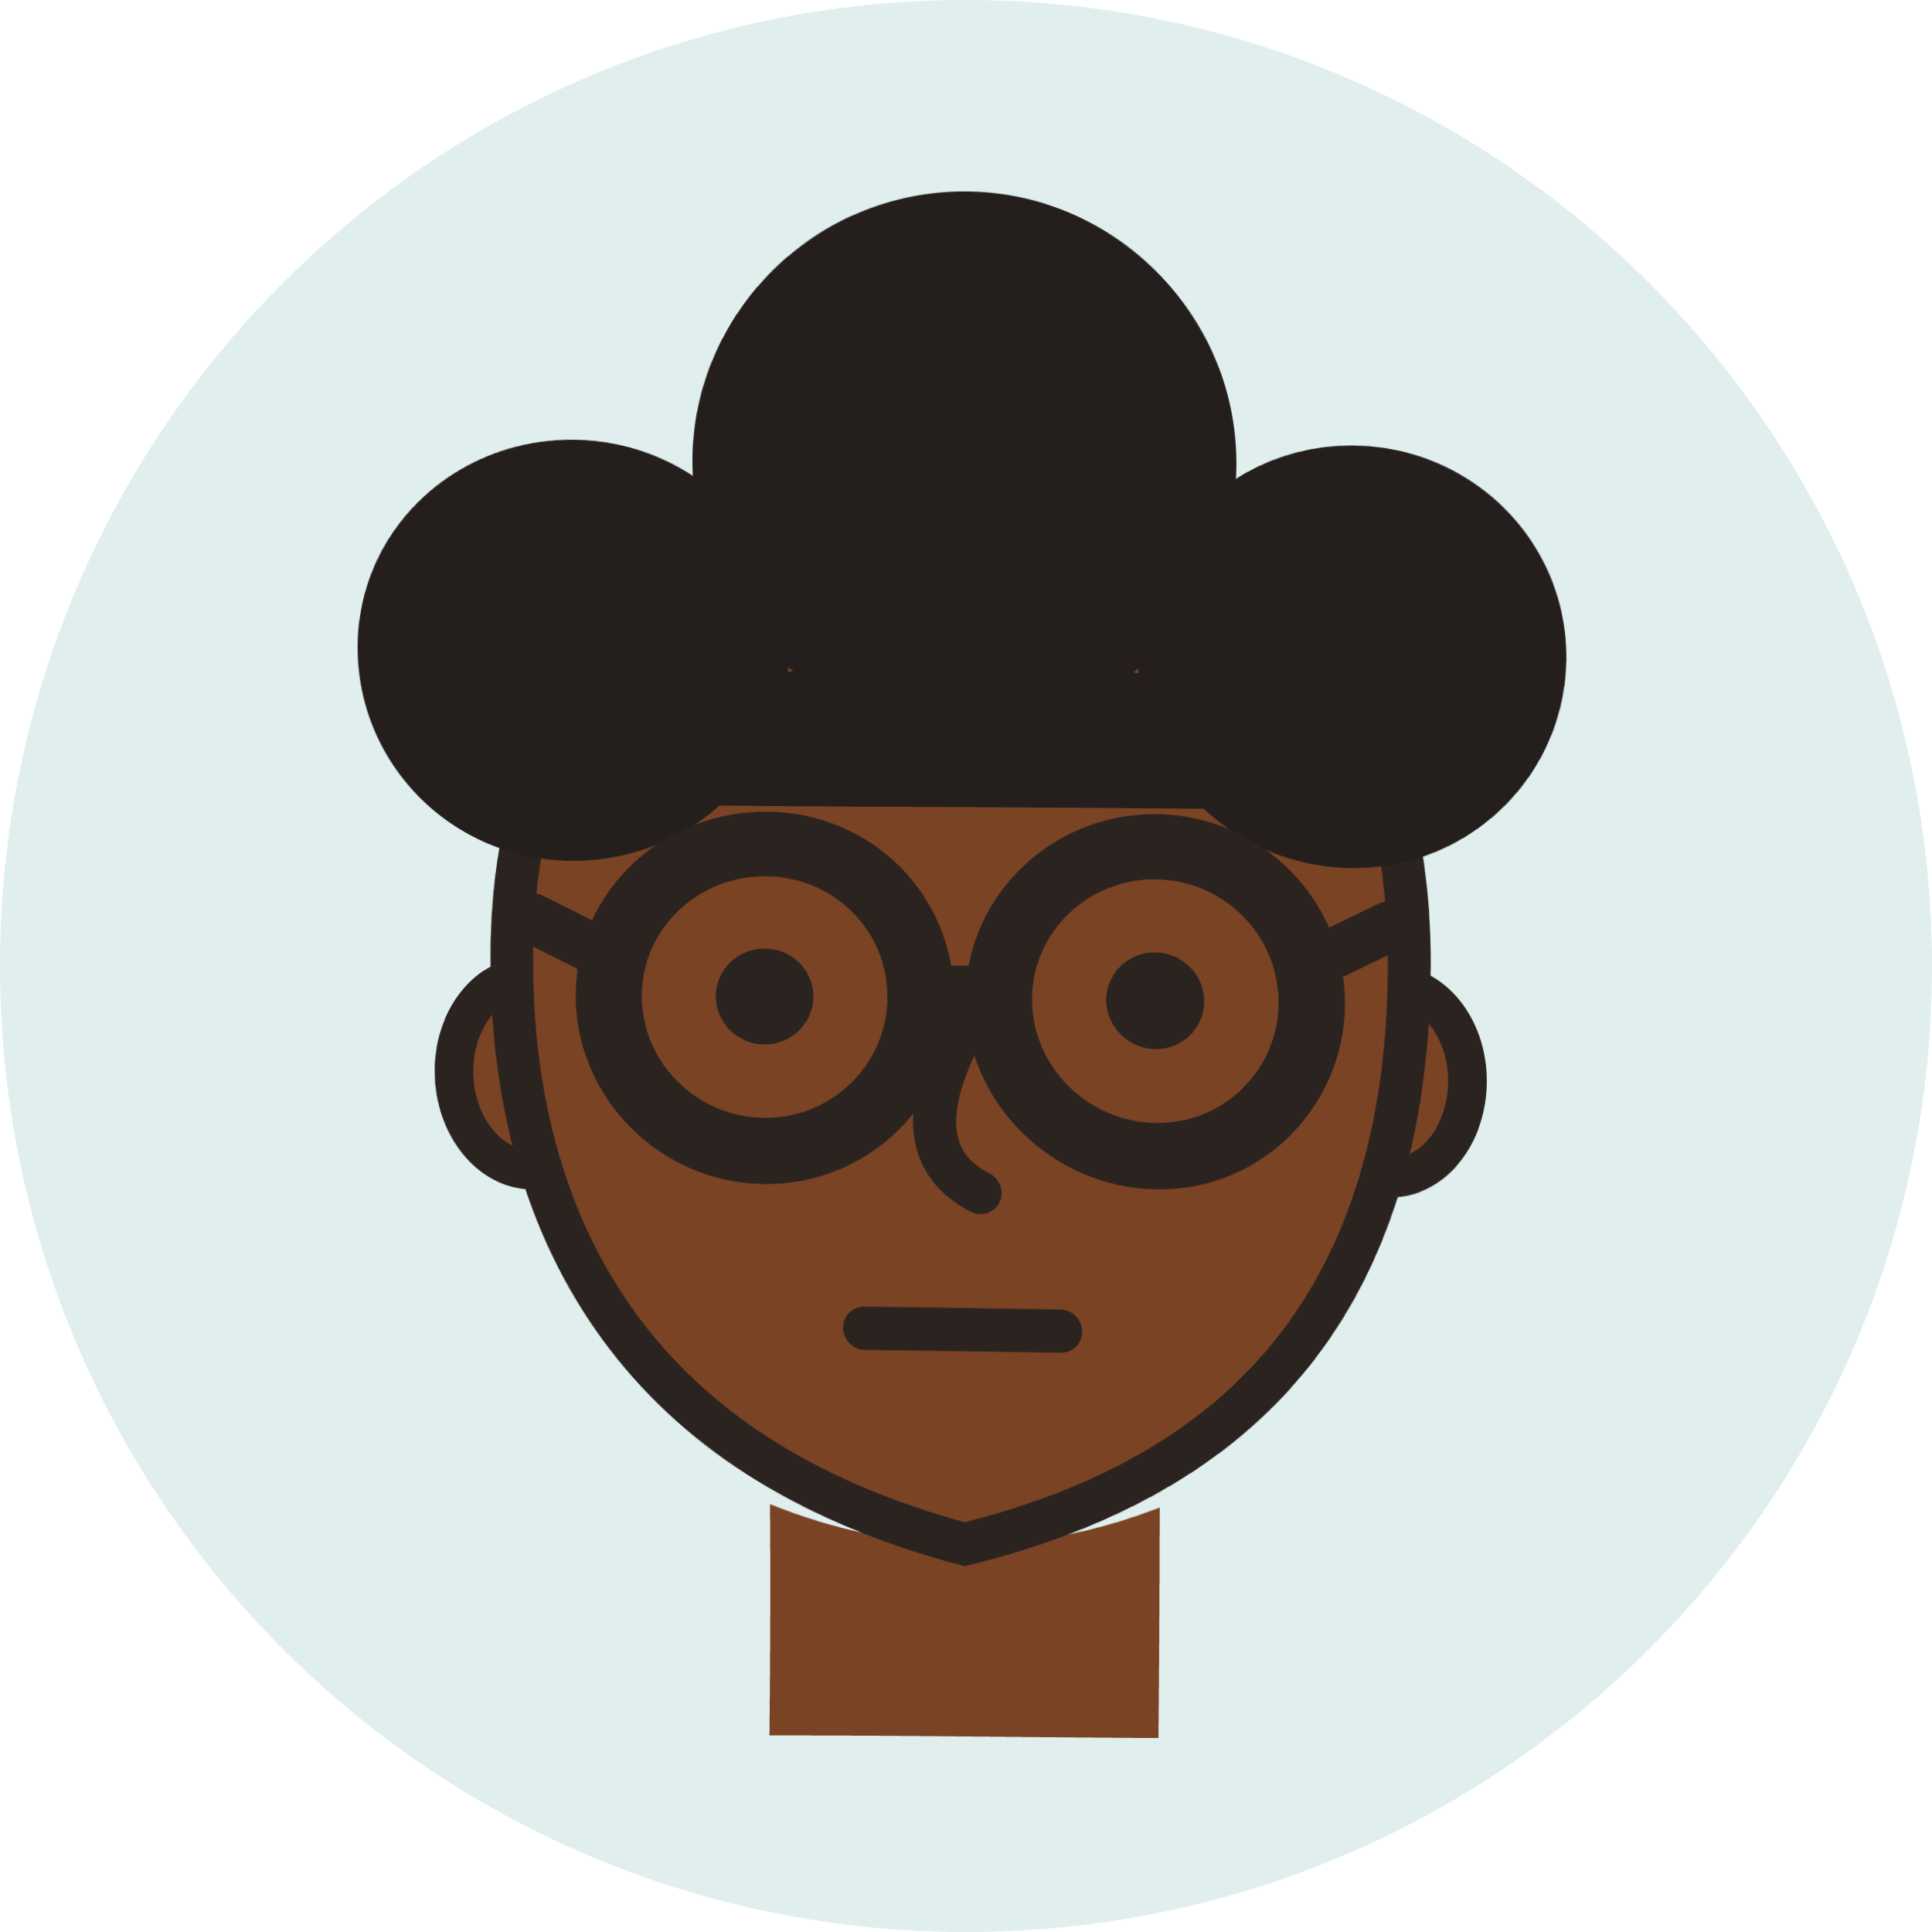
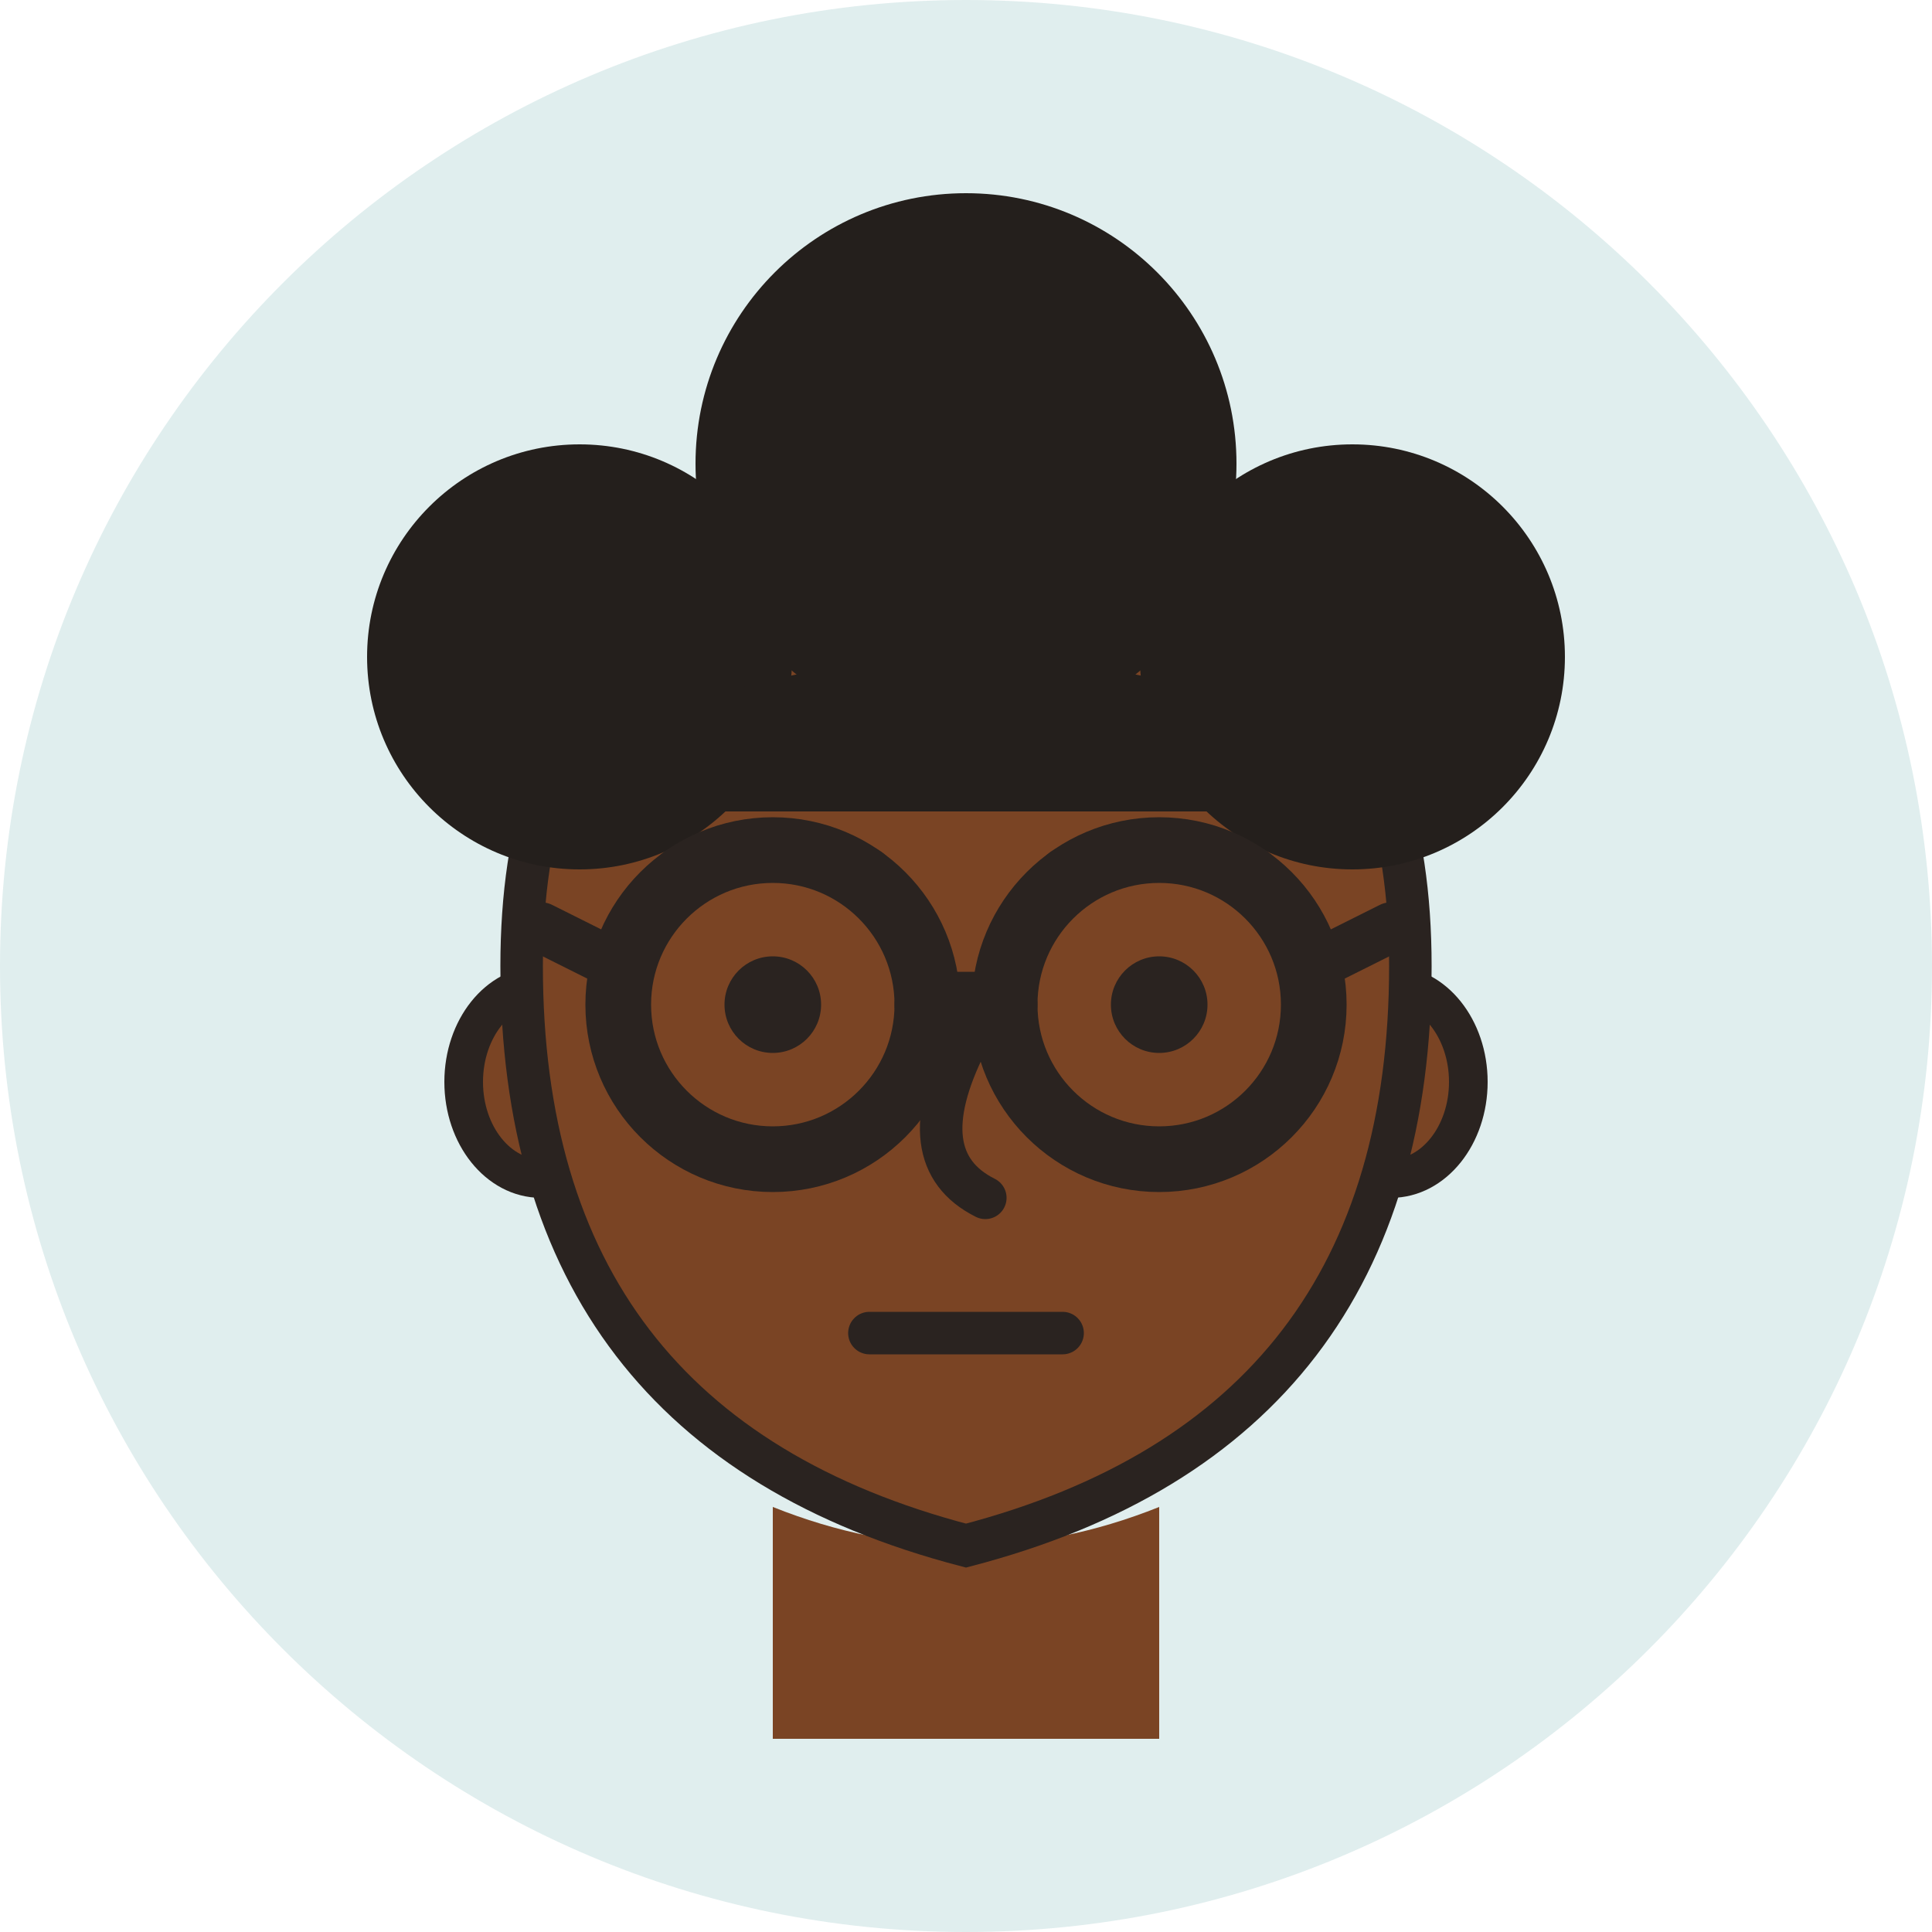
<svg xmlns="http://www.w3.org/2000/svg" viewBox="0 0 100 100">
-   <defs>
-     <filter id="r">
-       <feTurbulence type="fractalNoise" baseFrequency="0.013" numOctaves="2" seed="79" result="n" />
-       <feDisplacementMap in="SourceGraphic" in2="n" scale="2" />
-     </filter>
-   </defs>
  <rect width="100" height="100" rx="50" fill="#E0EEEE" />
-   <g filter="url(#r)">
+   <g>
    <path d="M40 78 q10 4 20 0 l0 12 -20 0 z" fill="#7A4424" />
    <ellipse cx="28" cy="56" rx="4" ry="5" fill="#7A4424" stroke="#2a2320" stroke-width="2" />
    <ellipse cx="72" cy="56" rx="4" ry="5" fill="#7A4424" stroke="#2a2320" stroke-width="2" />
    <path d="M27 50 q0 -22 23 -22 q23 0 23 22 q0 24 -23 30 q-23 -6 -23 -30 z" fill="#7A4424" stroke="#2a2320" stroke-width="2.2" />
    <circle cx="30" cy="34" r="11" fill="#241f1c" />
    <circle cx="70" cy="34" r="11" fill="#241f1c" />
    <circle cx="50" cy="24" r="14" fill="#241f1c" />
    <path d="M24 42 q26 -16 52 0 z" fill="#241f1c" />
    <circle cx="40" cy="52" r="2.5" fill="#2a2320" />
    <circle cx="60" cy="52" r="2.5" fill="#2a2320" />
    <path d="M35 45 q5 -3 10 0" fill="none" stroke="#2a2320" stroke-width="2.2" stroke-linecap="round" stroke-linejoin="round" />
    <path d="M55 45 q5 -3 10 0" fill="none" stroke="#2a2320" stroke-width="2.2" stroke-linecap="round" stroke-linejoin="round" />
    <circle cx="40" cy="52" r="8" fill="none" stroke="#2a2320" stroke-width="3.4" stroke-linecap="round" stroke-linejoin="round" />
    <circle cx="60" cy="52" r="8" fill="none" stroke="#2a2320" stroke-width="3.4" stroke-linecap="round" stroke-linejoin="round" />
    <path d="M48 52 h4" fill="none" stroke="#2a2320" stroke-width="3.4" stroke-linecap="round" stroke-linejoin="round" />
    <path d="M32 50 l-4 -2" fill="none" stroke="#2a2320" stroke-width="2.6" stroke-linecap="round" stroke-linejoin="round" />
    <path d="M68 50 l4 -2" fill="none" stroke="#2a2320" stroke-width="2.6" stroke-linecap="round" stroke-linejoin="round" />
    <path d="M50 54 q -3 6 1 8" fill="none" stroke="#2a2320" stroke-width="2.2" stroke-linecap="round" stroke-linejoin="round" />
    <path d="M45 69 h10" fill="none" stroke="#2a2320" stroke-width="2.2" stroke-linecap="round" stroke-linejoin="round" />
  </g>
</svg>
